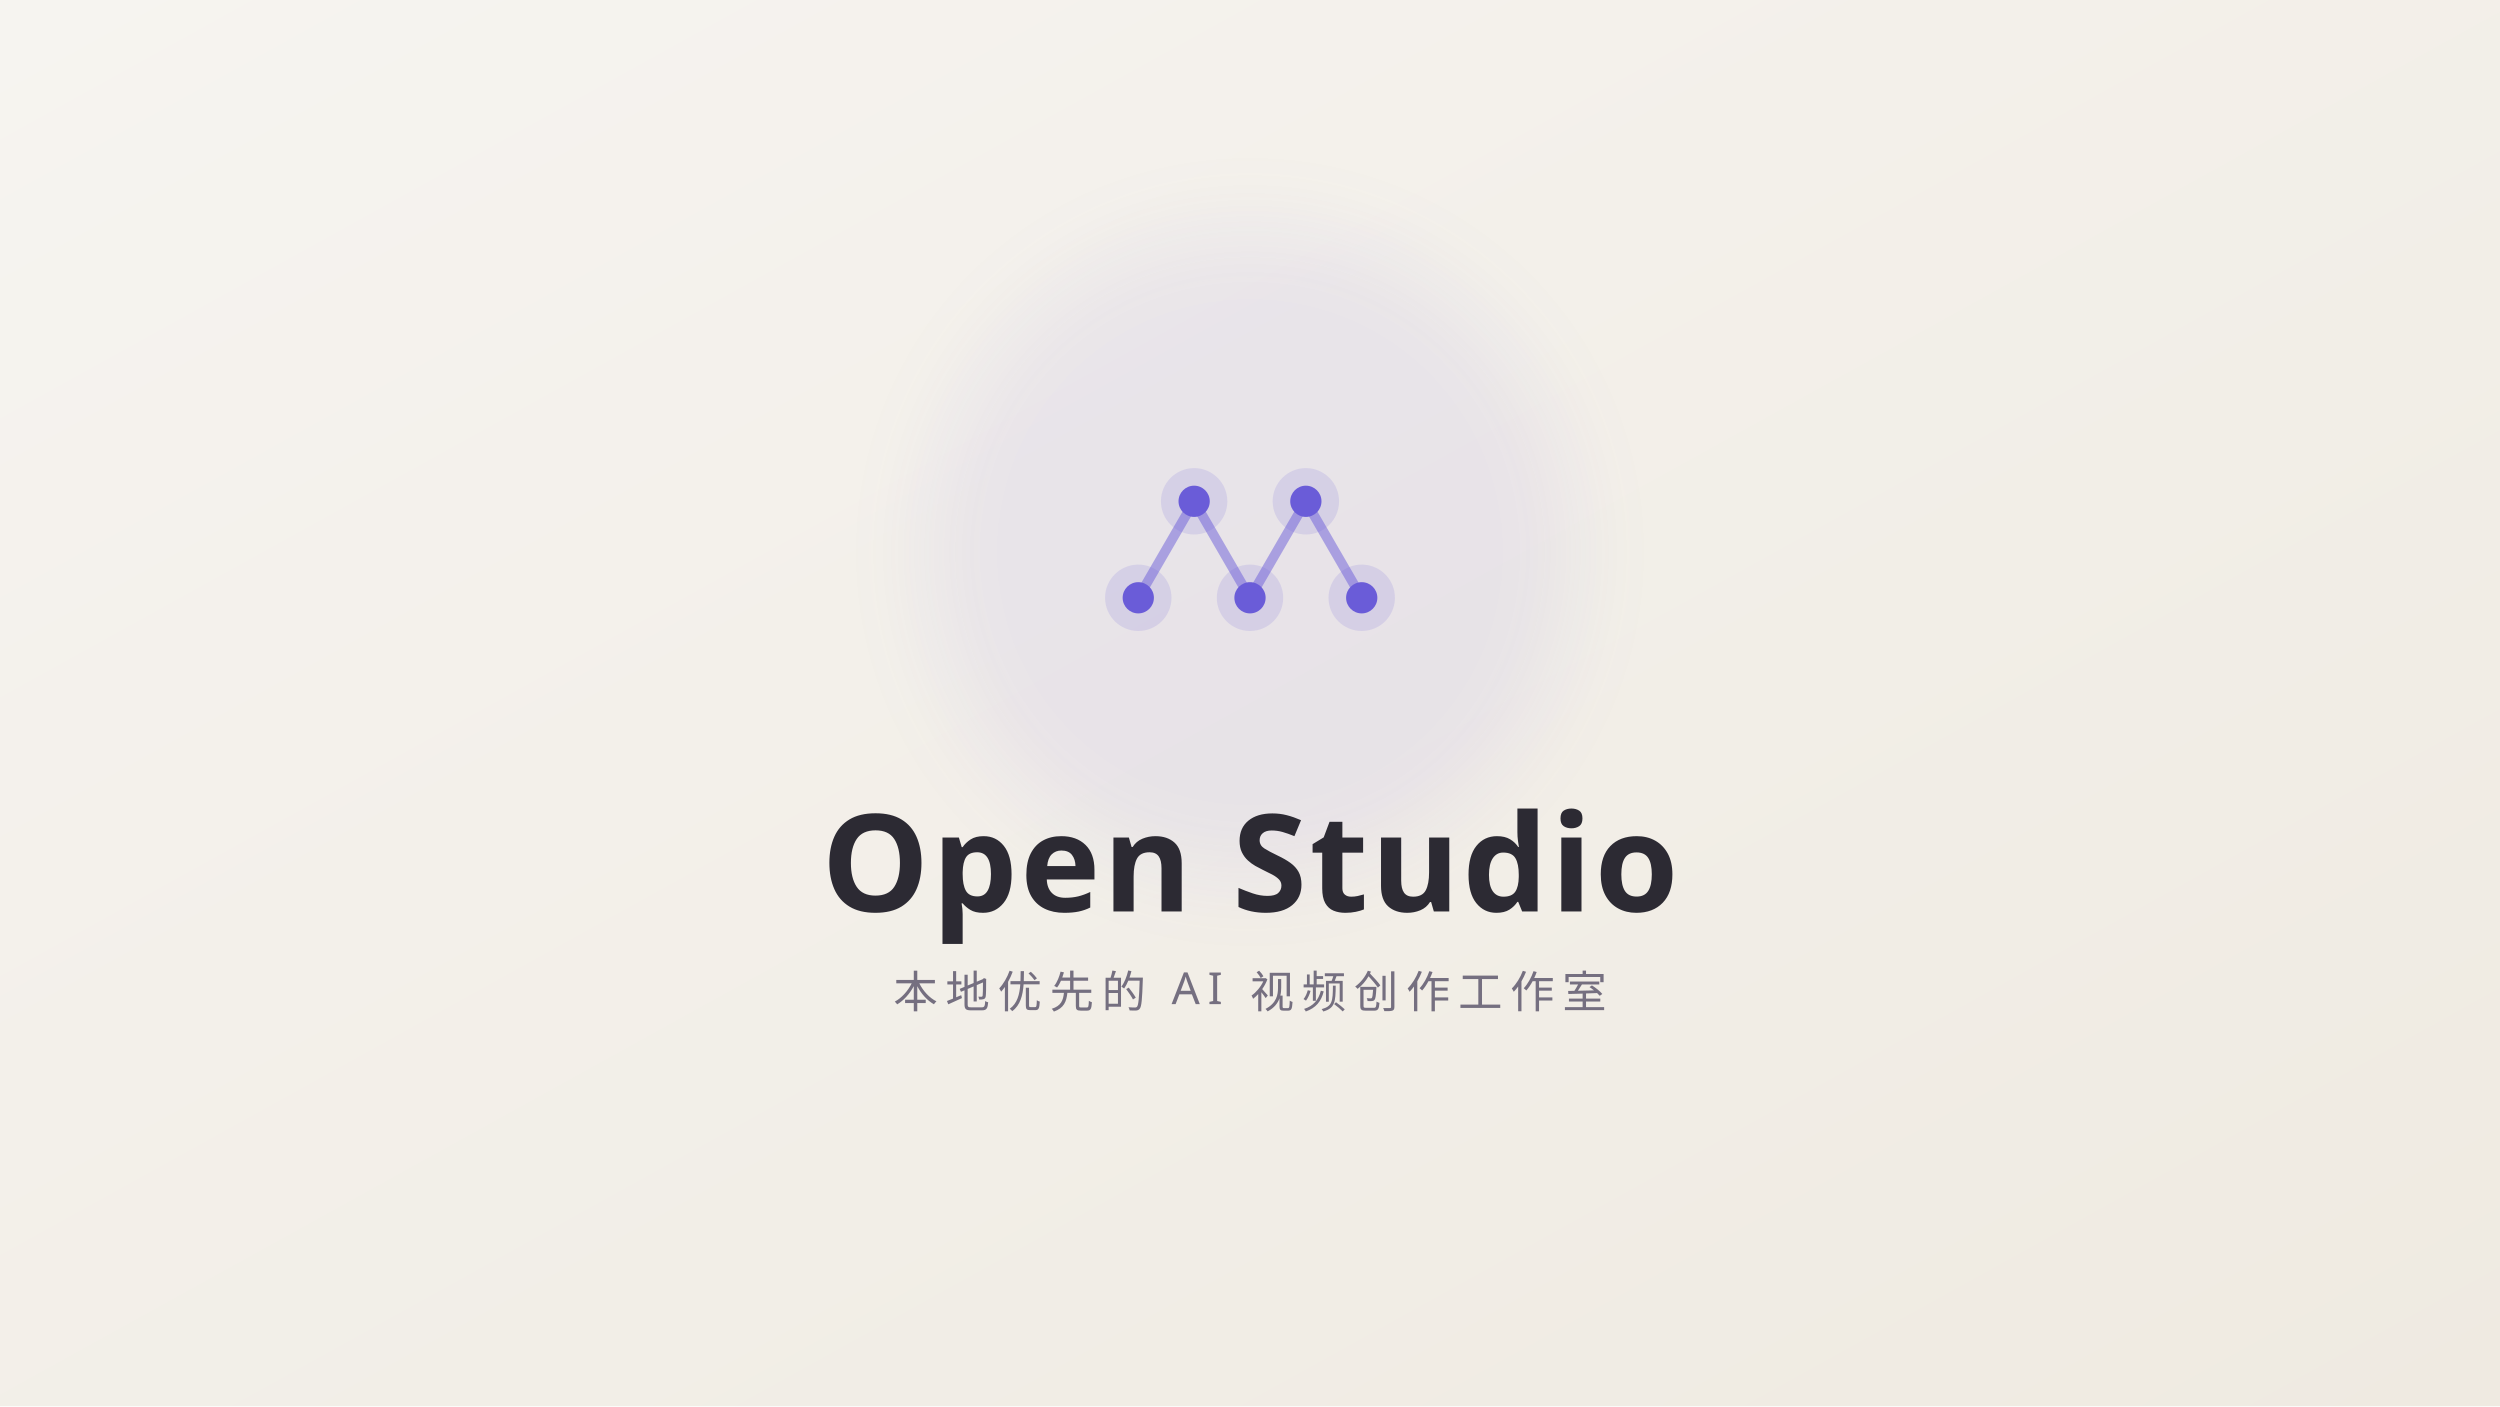
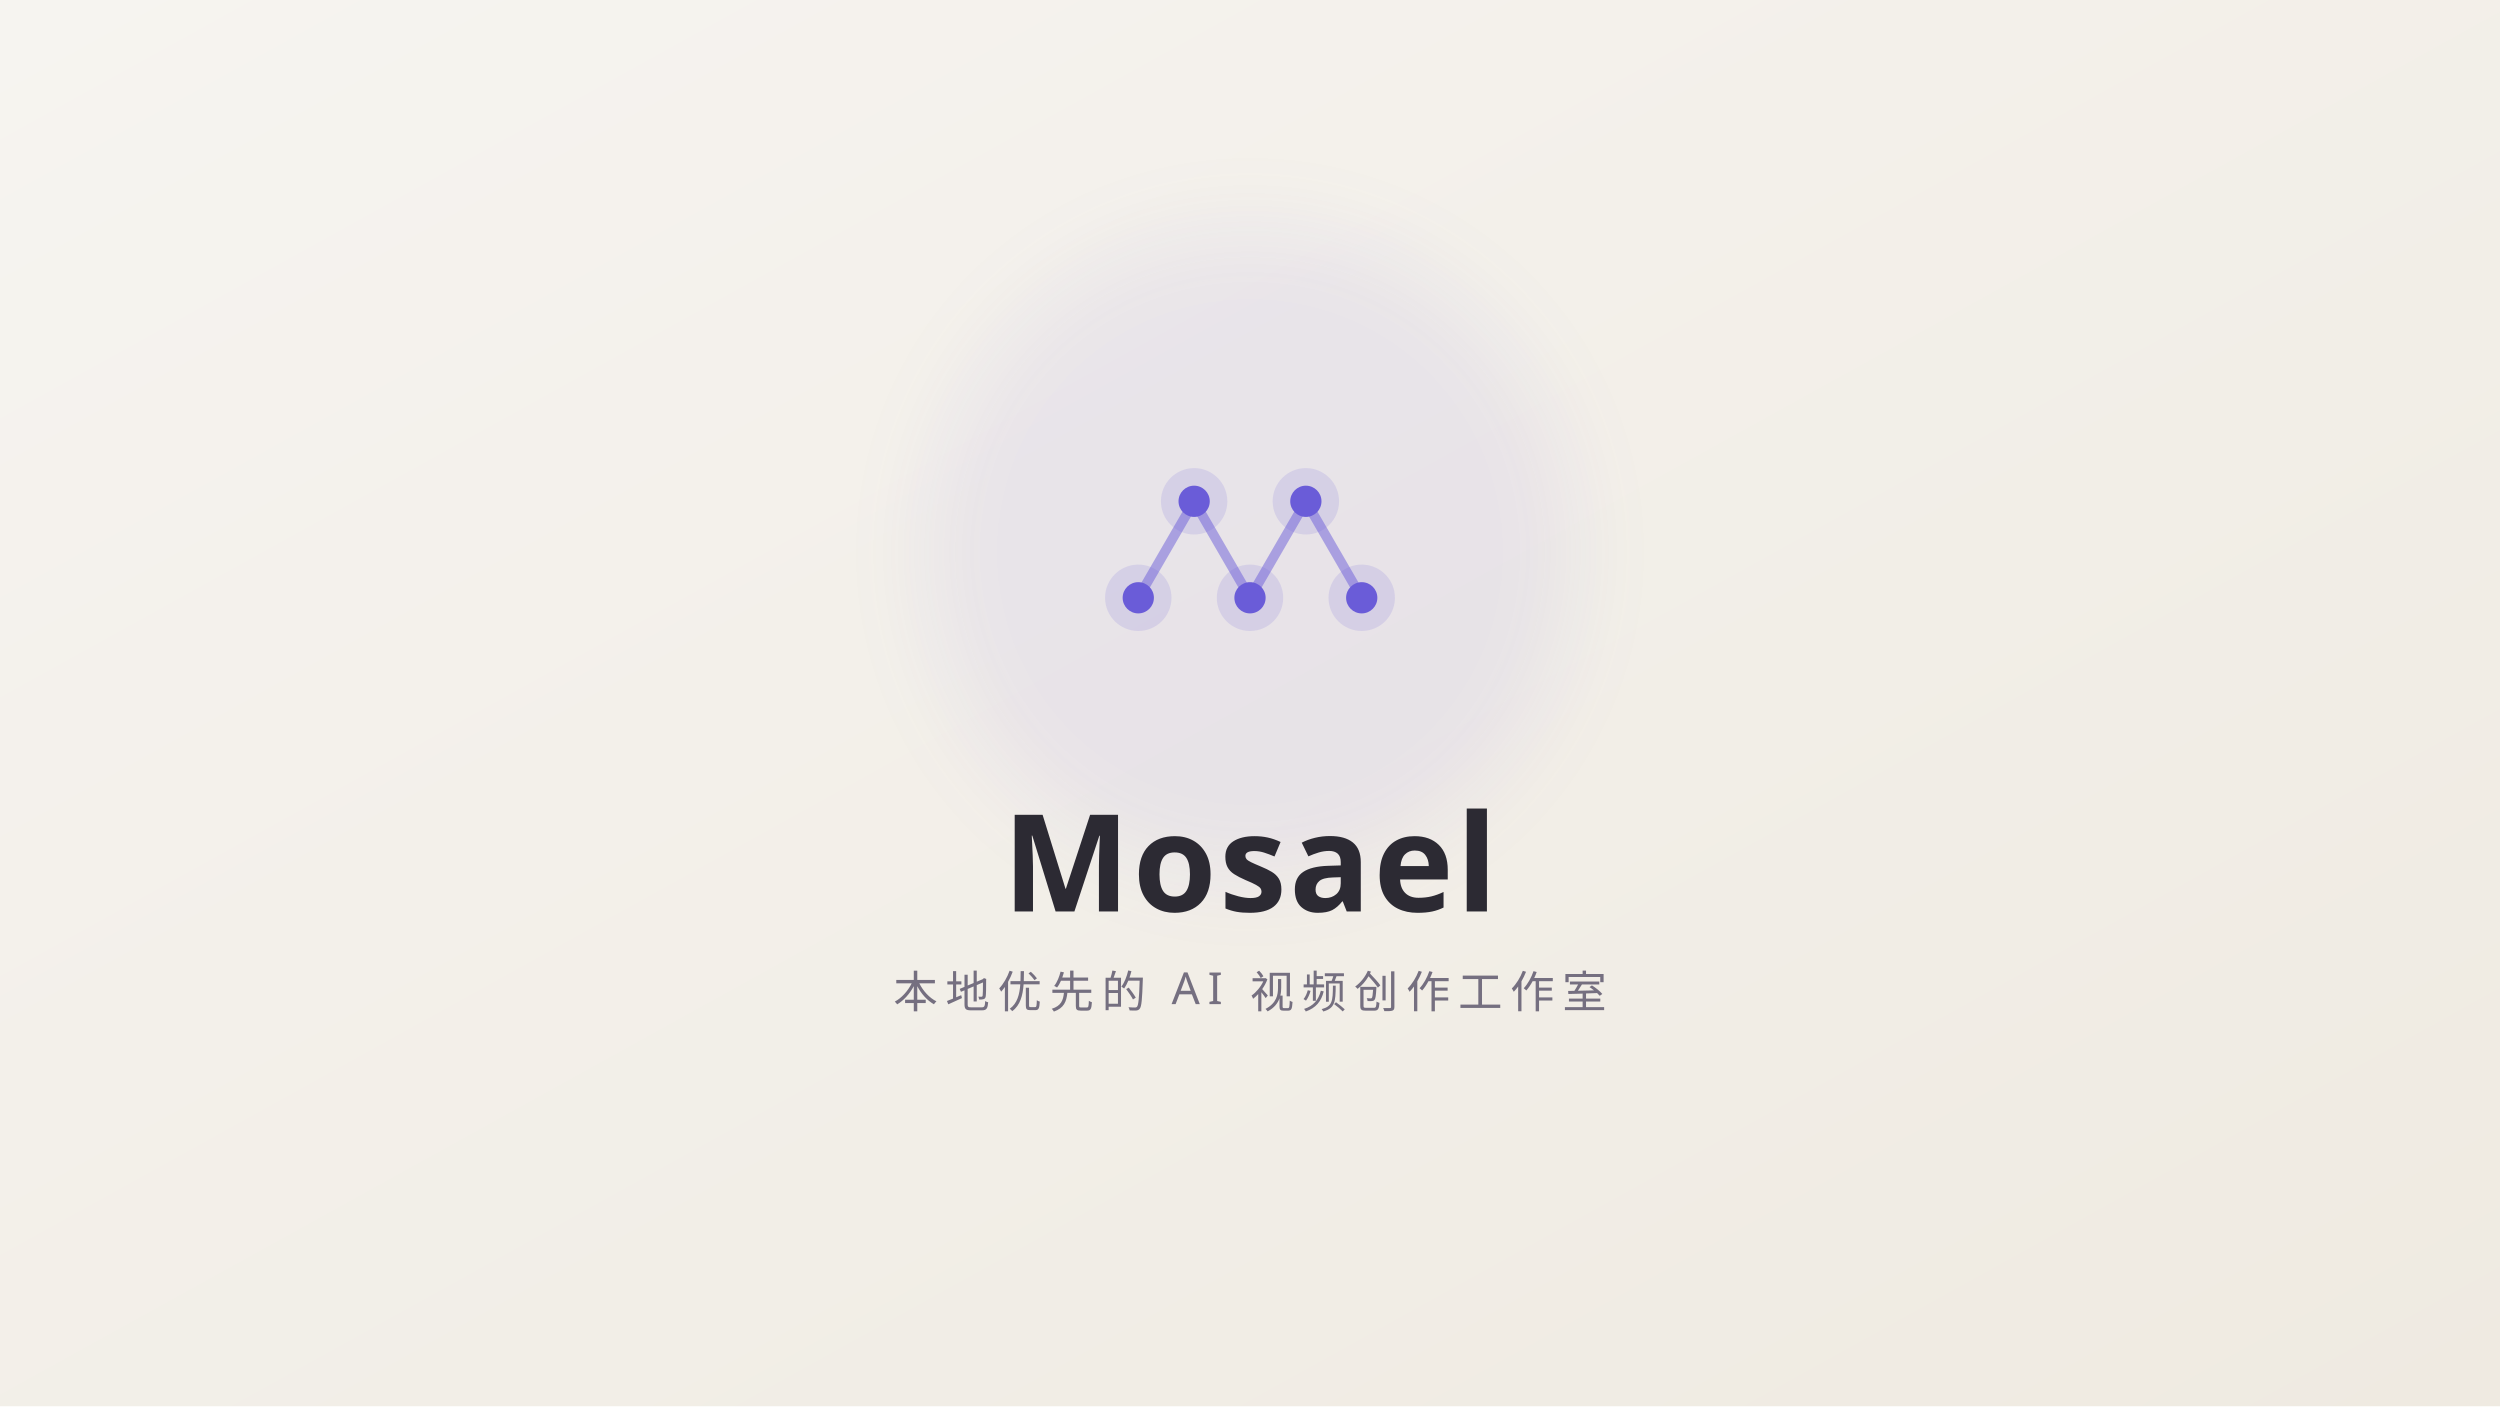
<svg xmlns="http://www.w3.org/2000/svg" width="1920" height="1080" viewBox="0 0 1920 1080">
  <defs>
    <linearGradient id="warm" x1="0" y1="0" x2="1" y2="1">
      <stop offset="0" stop-color="#f6f4f0" />
      <stop offset="1" stop-color="#efeae1" />
    </linearGradient>
    <filter id="soft" x="-40%" y="-40%" width="180%" height="180%">
      <feGaussianBlur stdDeviation="30" />
    </filter>
  </defs>
  <rect width="1920" height="1080" fill="url(#warm)" />
  <circle cx="960.0" cy="424" r="250" fill="#6a5cd8" opacity="0.08" filter="url(#soft)" />
  <line x1="874.2" y1="459.1" x2="917.1" y2="385.0" stroke="#6a5cd8" stroke-width="7.5" stroke-linecap="round" opacity="0.5" />
  <line x1="917.1" y1="385.0" x2="960.0" y2="459.1" stroke="#6a5cd8" stroke-width="7.5" stroke-linecap="round" opacity="0.5" />
  <line x1="960.0" y1="459.1" x2="1002.9" y2="385.0" stroke="#6a5cd8" stroke-width="7.5" stroke-linecap="round" opacity="0.5" />
  <line x1="1002.9" y1="385.0" x2="1045.8" y2="459.1" stroke="#6a5cd8" stroke-width="7.5" stroke-linecap="round" opacity="0.5" />
  <circle cx="874.2" cy="459.1" r="25.5" fill="#6a5cd8" opacity="0.15" />
  <circle cx="874.2" cy="459.1" r="12.0" fill="#6a5cd8" />
  <circle cx="917.1" cy="385.0" r="25.5" fill="#6a5cd8" opacity="0.15" />
  <circle cx="917.1" cy="385.0" r="12.0" fill="#6a5cd8" />
  <circle cx="960.0" cy="459.1" r="25.5" fill="#6a5cd8" opacity="0.15" />
  <circle cx="960.0" cy="459.1" r="12.0" fill="#6a5cd8" />
  <circle cx="1002.9" cy="385.0" r="25.5" fill="#6a5cd8" opacity="0.15" />
  <circle cx="1002.9" cy="385.0" r="12.0" fill="#6a5cd8" />
  <circle cx="1045.8" cy="459.1" r="25.5" fill="#6a5cd8" opacity="0.15" />
  <circle cx="1045.8" cy="459.1" r="12.0" fill="#6a5cd8" />
-   <text x="960.0" y="700" font-family="PingFang SC, Hiragino Sans GB, STHeiti, sans-serif" font-size="104" font-weight="700" fill="#2c2a33" text-anchor="middle" letter-spacing="2">Open Studio</text>
+   <text x="960.0" y="700" font-family="PingFang SC, Hiragino Sans GB, STHeiti, sans-serif" font-size="104" font-weight="700" fill="#2c2a33" text-anchor="middle" letter-spacing="2">Mosael</text>
  <text x="960.0" y="774" font-family="PingFang SC, Hiragino Sans GB, STHeiti, sans-serif" font-size="34" font-weight="400" fill="#756f80" text-anchor="middle" letter-spacing="6">本地优先的 AI 视频创作工作室</text>
</svg>
